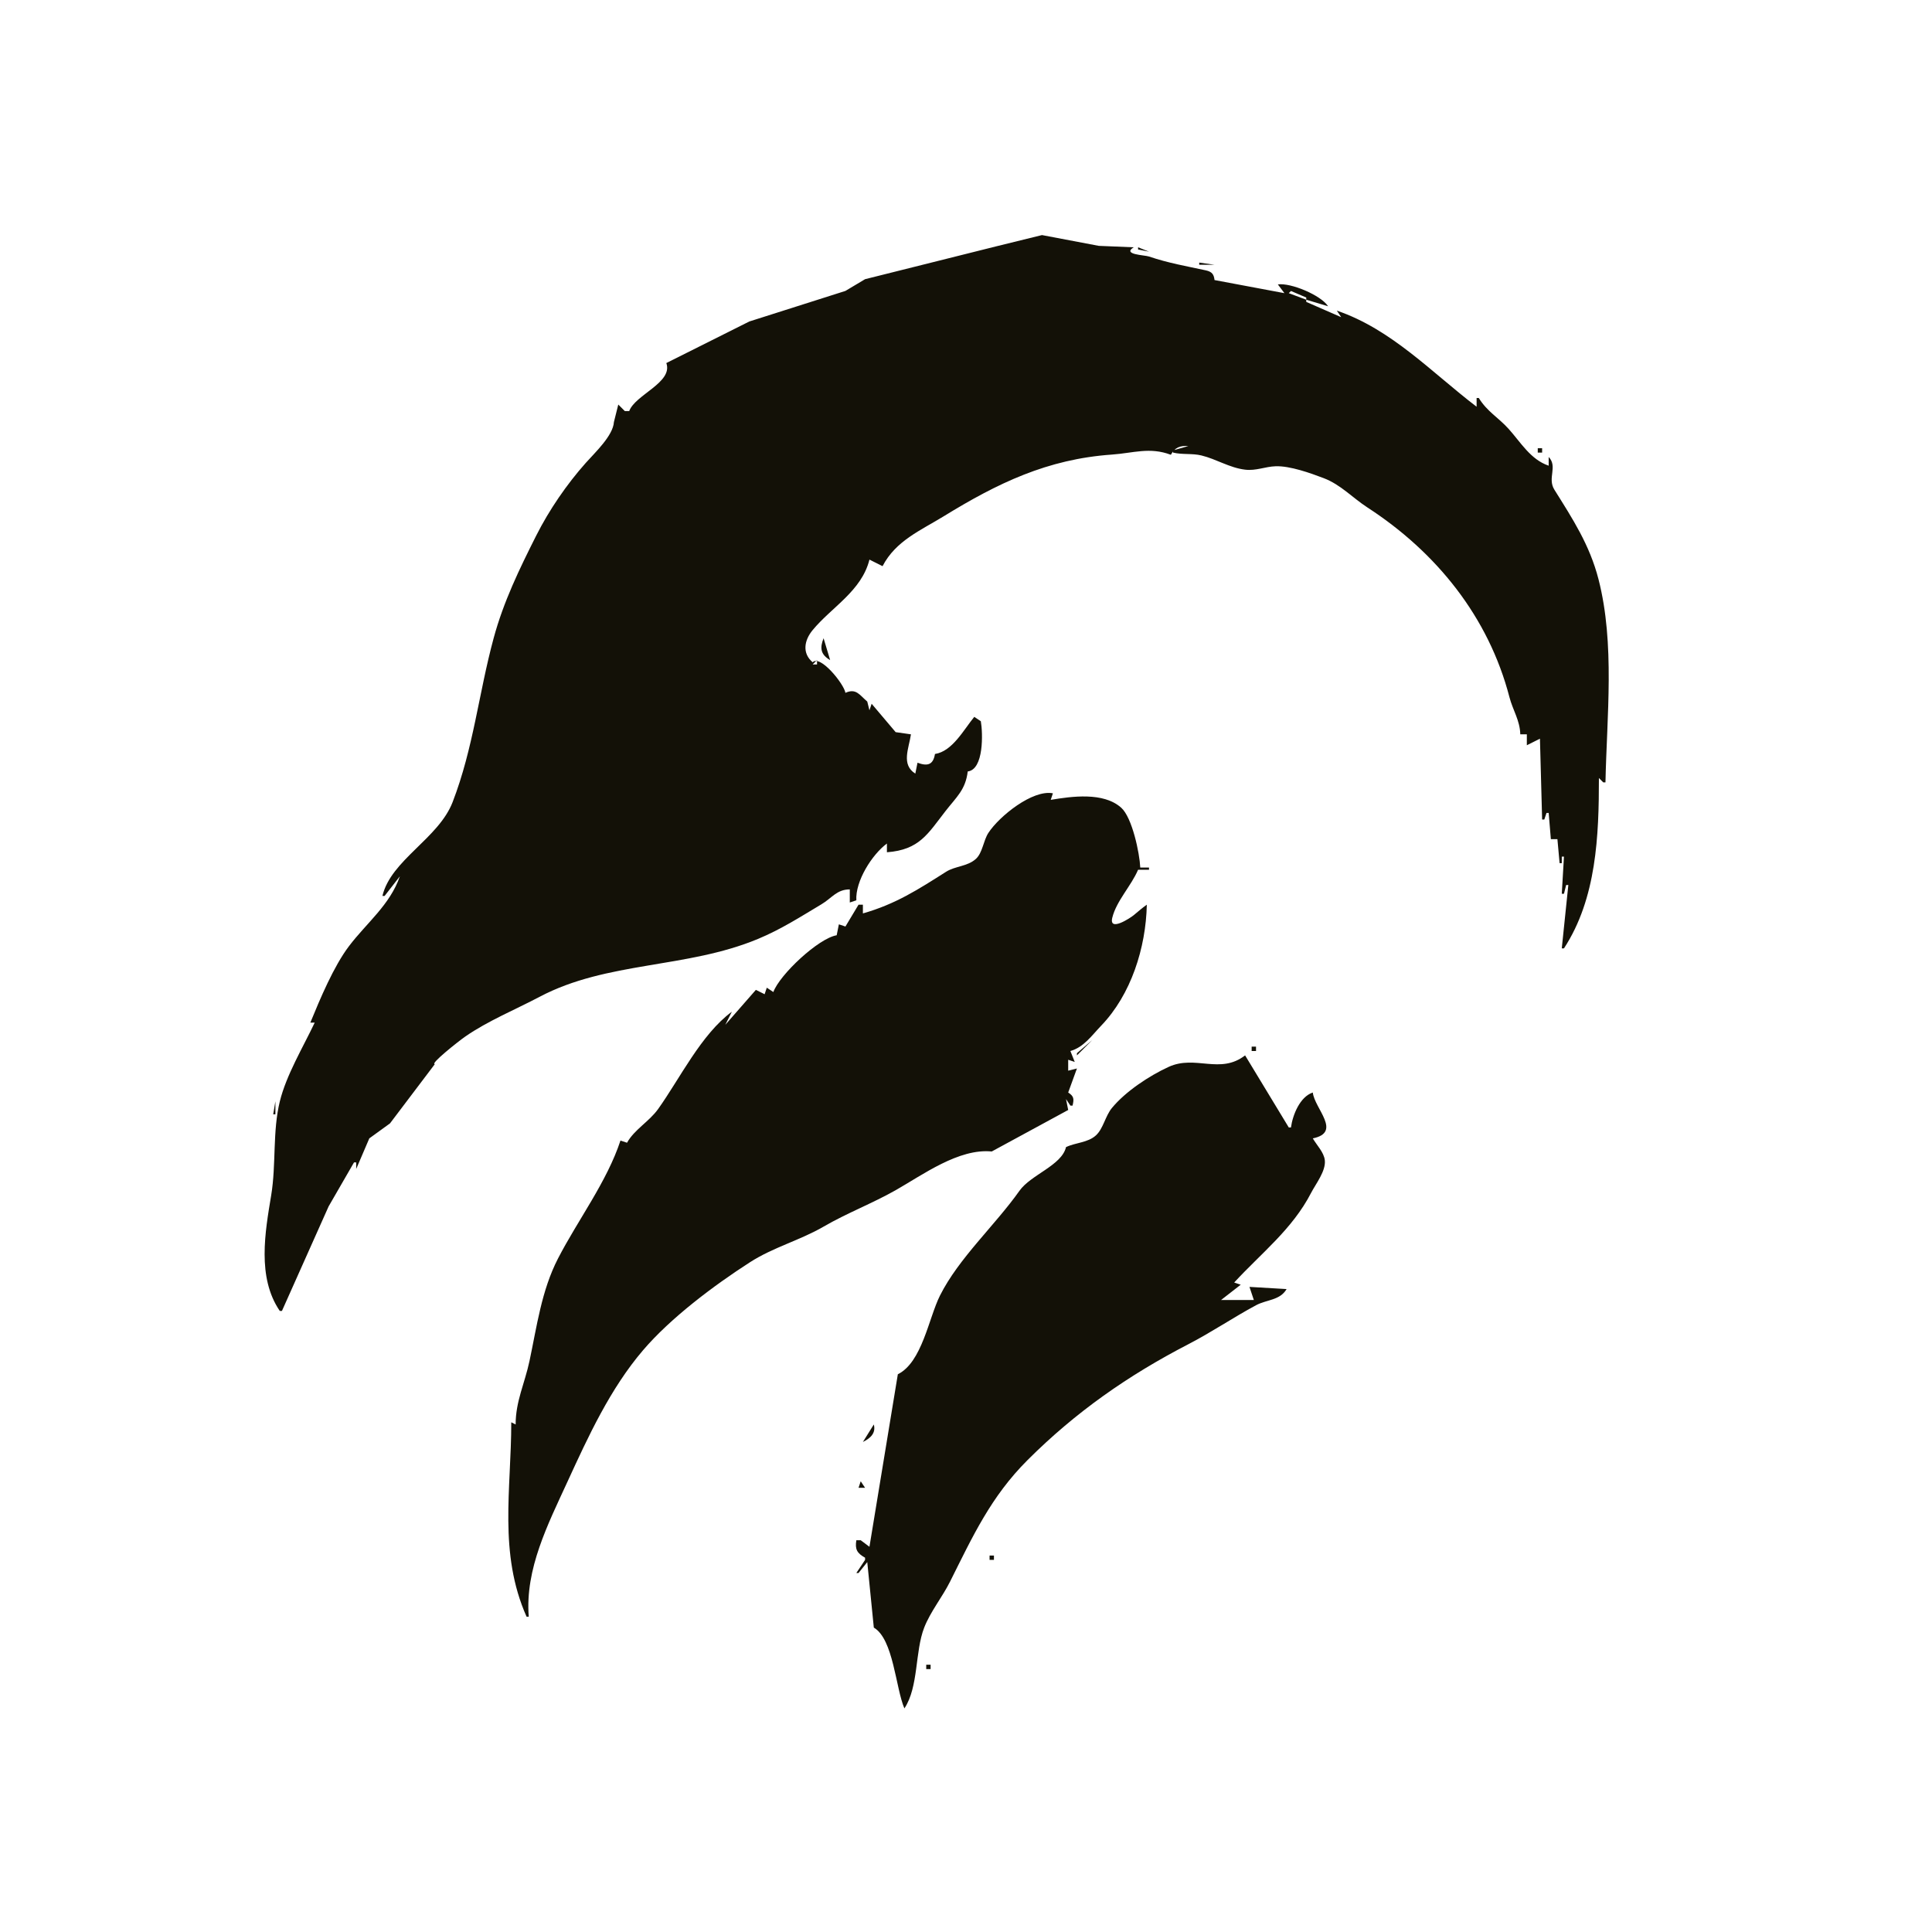
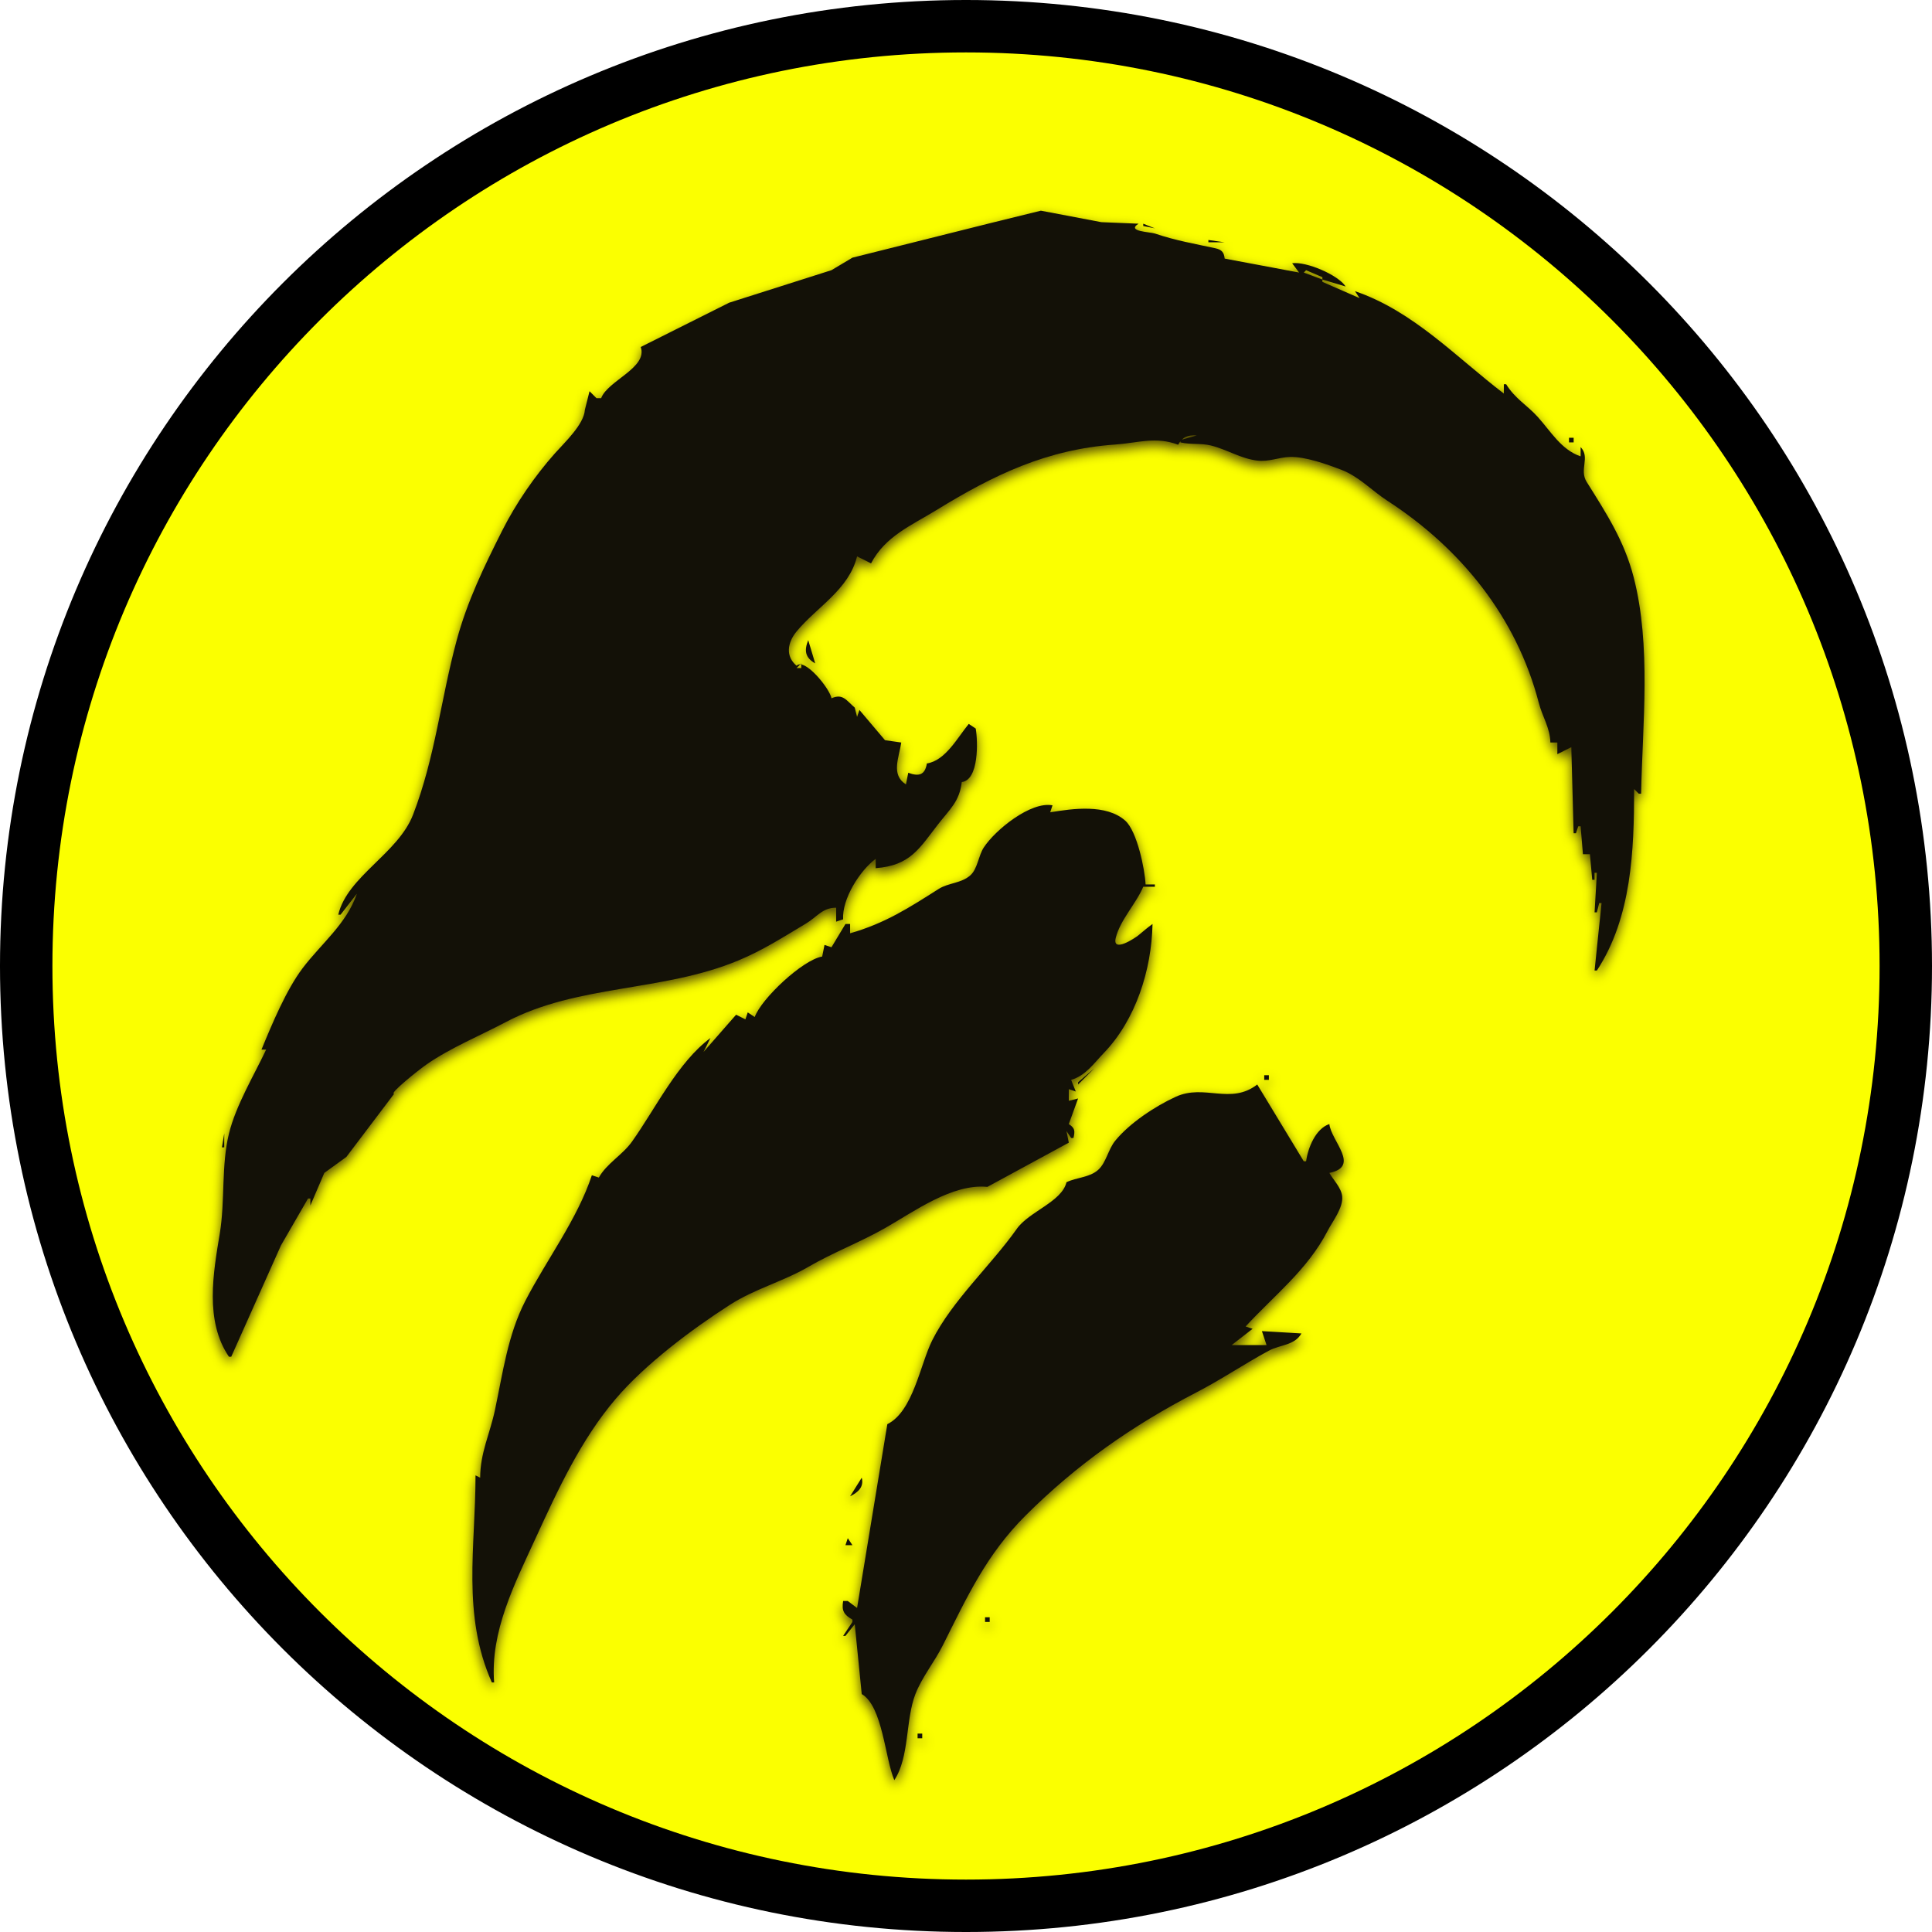
<svg xmlns="http://www.w3.org/2000/svg" version="1.1" id="svg5019" width="100%" height="100%" viewBox="0 0 884.609 884.609">
-   <defs id="defs5023" />
+   <defs id="defs5023">
+     <filter style="color-interpolation-filters:sRGB;" id="filter842">
+       <feFlood flood-opacity="0.804" flood-color="rgb(42,29,4)" result="flood" id="feFlood832" />
+       <feComposite in="flood" in2="SourceGraphic" operator="in" result="composite1" id="feComposite834" />
+       <feGaussianBlur in="composite1" stdDeviation="2.6" result="blur" id="feGaussianBlur836" />
+       <feOffset dx="0" dy="2.3" result="offset" id="feOffset838" />
+       <feComposite in="SourceGraphic" in2="offset" operator="over" result="composite2" id="feComposite840" />
+     </filter>
+   </defs>
  <g id="g5027" transform="translate(-60.06367,46.44064)">
-     <circle style="fill:#fbff00;fill-opacity:1;fill-rule:evenodd;stroke:#000000;stroke-width:24;stroke-miterlimit:4;stroke-dasharray:none;stroke-opacity:1" id="path5045" d="M 663.578,-3.103 A 430.306,430.306 0 0 1 901.339,557.065 430.306,430.306 0 0 1 341.175,794.837 430.306,430.306 0 0 1 103.392,234.678 430.306,430.306 0 0 1 663.546,-3.116" />
-     <path style="fill:#131107;stroke:none" d="m 365.16,119.789 c 3.158,8.929 -14.263,14.461 -17,22 h -2 l -3,-3 -2,8 c -0.374,6.268 -8.748,14.063 -12.884,18.714 -8.676,9.755 -16.777,21.545 -22.689,33.286 -7.718,15.328 -14.972,30.236 -19.507,47 -6.889,25.467 -9.204,50.181 -18.763,75 -6.451,16.749 -28.236,26.508 -32.157,43 h 1 l 7,-9 c -4.549,13.122 -15.217,21.307 -23.316,32 -7.001,9.245 -13.215,24.106 -17.684,35 h 2 c -5.35,11.305 -12.954,23.877 -15.957,36 -3.404,13.743 -1.639,28.943 -3.963,43 -2.795,16.911 -6.554,37.615 3.92,53 h 1 l 21.379,-47.871 11.621,-20.129 h 1 v 3 l 6,-14 9.47,-6.861 20.53,-27.139 c -2.357,0 10.644,-10.336 14,-12.667 10.187,-7.074 22.945,-12.332 34,-18.166 30.955,-16.338 67.255,-12.857 100,-26.5 10.525,-4.386 19.199,-9.98 29,-15.834 4.839,-2.889 7.038,-6.833 13,-6.833 v 6 l 3,-1 c -0.524,-8.756 7.161,-20.951 14,-26 v 4 c 14.928,-1.122 18.728,-8.464 26.865,-18.91 5.001,-6.422 9.142,-9.72 10.135,-18.09 7.428,-0.918 6.944,-17.566 6,-23 l -3,-2 c -4.843,5.886 -9.993,15.778 -18,17 -0.824,5.044 -3.466,5.679 -8,4 l -1,5 c -6.561,-4.183 -2.978,-11.449 -2,-18 l -7,-1 -11,-13 -1,3 -1,-4 c -3.542,-3.032 -5.115,-6.223 -10,-4 -0.634,-4.073 -11.565,-17.598 -15,-14 -4.834,-4.04 -3.962,-9.927 -0.031,-14.698 8.725,-10.585 22.425,-17.884 26.031,-32.302 l 6,3 c 6.042,-11.647 17.493,-16.385 28,-22.839 24.692,-15.166 47.444,-26.177 77,-28.25 9.825,-0.69 17.311,-3.563 27,0.089 1.948,-3.41 4.126,-4.222 8,-4 l -7,2 v 1 c 4.323,1.027 8.741,0.277 13,1.31 6.845,1.66 12.824,5.647 20,6.506 5.042,0.603 9.165,-1.404 14,-1.561 6.579,-0.214 15.871,3.113 22,5.452 7.791,2.973 13.178,8.987 20,13.414 31.579,20.494 55.479,50.105 65.039,86.879 1.562,6.007 4.811,10.619 4.961,17 h 3 v 5 l 6,-3 1,37 h 1 l 1,-3 h 1 l 1,12 h 3 l 1,11 h 1 v -3 h 1 l -1,17 h 1 l 1,-4 h 1 l -3,29 h 1 c 14.946,-22.877 16,-51.675 16,-78 l 2,2 h 1 c 0.625,-30.266 4.399,-63.503 -3.184,-93 -4.047,-15.741 -11.835,-27.638 -20.198,-41 -3.353,-5.357 1.653,-10.529 -2.618,-15 v 4 c -8.316,-2.827 -12.779,-10.689 -18.375,-16.895 -4.72,-5.235 -9.766,-7.834 -13.625,-14.105 h -1 v 4 c -20.494,-15.615 -38.865,-35.441 -64,-44 l 2,3 -16,-7 v -1 l 10,3 c -3.218,-5.026 -17.067,-10.864 -23,-10 l 3,4 -32,-6 c -0.277,-2.577 -1.132,-3.822 -4.005,-4.444 -8.965,-1.944 -17.056,-3.309 -25.995,-6.334 -2.094,-0.709 -12.405,-0.865 -7,-4.222 l -16,-0.66 -26,-4.934 -21,5.17 -60,15.024 -9,5.374 -44,13.993 -38,19.034 m 216,-53 v 1 l 5,1 -5,-2 m 28,7 v 1 h 7 l -7,-1 m 22,4 4,2 -4,-2 m 9,3 1,1 -1,-1 m 11,6 7,3 v 1 l -8,-3 1,-1 m 24,12 -1,1 1,-1 m -325,34 -4,6 4,-6 m 390,1 2,3 -2,-3 m 24,25 v 2 h 2 v -2 h -2 m 6,14 1,1 -1,-1 m -331.667,69.667 0.334,0.666 -0.334,-0.666 m -1.333,3.333 c -1.801,4.47 -1.356,7.52 3,10 l -3,-10 m -3,10 v 2 h -2 l 2,-2 m 45.333,36.667 0.334,0.666 -0.334,-0.666 m 277.667,4.333 1,1 -1,-1 m -302,75 v -4 h -2 l -6,10 -3,-1 -1,5 c -8.341,1.357 -26.153,18.088 -29,26 l -3,-2 -1,3 -4,-2 -14,16 3,-6 c -14.062,10.38 -23.743,30.536 -33.769,44.575 -4.105,5.747 -10.884,9.382 -14.231,15.425 l -3,-1 c -6.197,18.846 -19.523,36.404 -28.598,54 -7.576,14.688 -9.686,31.127 -13.071,47 -2.18,10.223 -6.331,18.367 -6.331,29 l -2,-1 c 0,30.706 -5.928,59.835 7,89 h 1 c -1.725,-21.863 8.781,-42.304 17.826,-62 9.481,-20.645 19.472,-42.387 34.5,-59.985 12.699,-14.872 32.535,-29.729 48.959,-40.294 10.652,-6.852 22.895,-10.032 33.715,-16.314 10.698,-6.212 22.366,-10.643 33,-16.679 12.476,-7.08 28.893,-19.214 44,-17.728 l 35,-19 -1,-5 2,3 h 1 c 0.71,-3.058 0.669,-4.268 -2,-6 l 4,-11 -4,1 v -5 l 3,1 -2,-5 c 6.146,-1.725 9.797,-7.127 14.08,-11.576 13.679,-14.207 20.499,-35.649 20.92,-55.424 -2.131,1.495 -4.001,3.146 -6.005,4.809 -1.483,1.232 -11.444,7.837 -9.807,1.152 1.881,-7.68 8.726,-14.659 11.812,-21.961 h 5 v -1 h -4 c -0.303,-6.612 -3.691,-22.903 -8.725,-27.4 -8.137,-7.269 -22.638,-5.205 -32.275,-3.6 l 1,-3 c -9.333,-1.788 -24.543,10.496 -29.521,18.09 -2.327,3.549 -2.674,9.174 -5.758,11.956 -3.892,3.51 -9.439,3.223 -13.631,5.882 -12.775,8.103 -23.034,14.776 -38.09,19.072 m 308.333,-35.333 0.334,0.666 -0.334,-0.666 m -317.333,34.333 -2,4 2,-4 m 333.667,21.333 0.666,0.334 -0.666,-0.334 m -427,7 0.666,0.334 -0.666,-0.334 m 207.333,30.667 -7,6 v 1 l 7,-7 m 73,3 v 2 h 2 v -2 h -2 m -3,4 c -11.483,8.881 -22.715,-0.359 -35,5.264 -8.875,4.062 -19.789,11.277 -25.995,18.84 -3.034,3.696 -3.929,9.425 -7.298,12.516 -3.697,3.393 -9.337,3.265 -13.707,5.38 -1.963,8.398 -16.107,12.623 -21.316,20 -11.133,15.765 -27.782,30.794 -36.406,48 -5.14,10.255 -8.189,30.533 -19.278,36 l -13,79 -4,-3 h -2 c -0.688,4.186 0.327,5.934 4,8 v 1 l -4,6 h 1 l 4,-5 3,30 c 9.006,5.257 9.991,27.682 14,37 6.558,-9.839 4.777,-25.993 9.069,-37 2.863,-7.341 8.253,-13.892 11.812,-21 10.455,-20.881 18.692,-38.913 35.509,-55.702 21.999,-21.964 45.975,-38.74 73.61,-53.04 10.68,-5.525 20.522,-12.22 31,-17.854 4.915,-2.642 10.979,-2.179 14,-7.404 l -17,-1 2,6 h -15 l 9,-7 -3,-1 c 12.398,-13.46 26.605,-24.377 35.194,-41 2.169,-4.197 6.86,-10.058 6.307,-15 -0.407,-3.632 -3.727,-6.913 -5.501,-10 13.515,-2.761 0.776,-13.663 0,-21 -5.909,1.952 -9.222,10.293 -10,16 h -1 l -20,-33 m -444,21 -1,6 h 1 v -6 m 309.333,77.667 0.334,0.666 -0.334,-0.666 m 150.667,5.333 1,1 -1,-1 m -186,65 -5,8 c 3.406,-1.68 6.047,-4.001 5,-8 m -6,26 -1,3 h 3 l -2,-3 m 59,34 v 2 h 2 v -2 h -2 m -29,50 v 2 h 2 v -2 z" id="path5043" />
+     <circle style="fill:#fbff00;fill-opacity:1;fill-rule:evenodd;stroke:#000000;stroke-width:24;stroke-miterlimit:4;stroke-dasharray:none;stroke-opacity:1" id="path5045" cx="502.368" cy="395.864" r="430.306" />
+     <path style="fill:#131107;stroke:none;stroke-width:1.065;filter:url(#filter842)" d="m 353.429,112.444 c 3.364,9.512 -15.194,15.405 -18.109,23.435 h -2.131 l -3.196,-3.196 -2.131,8.522 c -0.398,6.677 -9.319,14.981 -13.725,19.935 -9.242,10.391 -17.872,22.951 -24.169,35.458 -8.222,16.328 -15.949,32.209 -20.78,50.067 -7.338,27.129 -9.805,53.455 -19.987,79.894 -6.872,17.842 -30.078,28.238 -34.255,45.806 h 1.065 l 7.457,-9.587 c -4.846,13.978 -16.21,22.697 -24.837,34.088 -7.458,9.848 -14.077,25.679 -18.838,37.284 h 2.131 c -5.699,12.043 -13.799,25.435 -16.998,38.349 -3.626,14.64 -1.746,30.831 -4.222,45.806 -2.977,18.014 -6.982,40.069 4.176,56.458 h 1.065 l 22.774,-50.994 12.379,-21.442 h 1.065 v 3.196 l 6.391,-14.913 10.088,-7.309 21.87,-28.91 c -2.511,0 11.338,-11.01 14.913,-13.493 10.852,-7.536 24.442,-13.137 36.218,-19.351 32.975,-17.404 71.643,-13.696 106.525,-28.229 11.212,-4.672 20.452,-10.631 30.892,-16.867 5.155,-3.078 7.497,-7.279 13.848,-7.279 v 6.391 l 3.196,-1.065 c -0.558,-9.327 7.628,-22.318 14.913,-27.696 v 4.261 c 15.902,-1.195 19.95,-9.016 28.618,-20.144 5.327,-6.841 9.738,-10.354 10.796,-19.27 7.913,-0.978 7.397,-18.712 6.391,-24.501 l -3.196,-2.131 c -5.159,6.27 -10.645,16.807 -19.174,18.109 -0.878,5.373 -3.692,6.05 -8.522,4.261 l -1.065,5.326 c -6.989,-4.456 -3.172,-12.196 -2.131,-19.174 l -7.457,-1.065 -11.718,-13.848 -1.065,3.196 -1.065,-4.261 c -3.773,-3.23 -5.449,-6.629 -10.652,-4.261 -0.675,-4.339 -12.32,-18.746 -15.979,-14.913 -5.149,-4.304 -4.221,-10.575 -0.033,-15.657 9.294,-11.276 23.888,-19.051 27.729,-34.41 l 6.391,3.196 c 6.436,-12.407 18.634,-17.454 29.827,-24.329 26.303,-16.156 50.54,-27.885 82.024,-30.093 10.466,-0.735 18.441,-3.795 28.762,0.095 2.075,-3.632 4.395,-4.497 8.522,-4.261 l -7.457,2.13 v 1.065 c 4.605,1.094 9.311,0.295 13.848,1.395 7.292,1.768 13.661,6.015 21.305,6.931 5.371,0.642 9.763,-1.496 14.913,-1.663 7.008,-0.228 16.907,3.316 23.435,5.808 8.299,3.167 14.038,9.573 21.305,14.289 33.639,21.831 59.099,53.374 69.283,92.548 1.664,6.399 5.125,11.312 5.285,18.109 h 3.196 v 5.326 l 6.391,-3.196 1.065,39.414 h 1.065 l 1.065,-3.196 h 1.065 l 1.065,12.783 h 3.196 l 1.065,11.718 h 1.065 v -3.196 h 1.065 l -1.065,18.109 h 1.065 l 1.065,-4.261 h 1.065 l -3.196,30.892 h 1.065 c 15.921,-24.37 17.044,-55.047 17.044,-83.089 l 2.13,2.13 h 1.065 c 0.666,-32.241 4.686,-67.646 -3.392,-99.068 -4.311,-16.768 -12.607,-29.441 -21.516,-43.675 -3.572,-5.707 1.761,-11.216 -2.789,-15.979 v 4.261 c -8.859,-3.011 -13.613,-11.386 -19.574,-17.997 -5.028,-5.577 -10.403,-8.345 -14.514,-15.025 h -1.065 v 4.261 C 726.805,117.115 707.235,95.995 680.46,86.878 l 2.131,3.196 -17.044,-7.457 v -1.065 l 10.652,3.196 C 672.771,79.394 658.018,73.175 651.698,74.095 l 3.196,4.261 -34.088,-6.391 c -0.295,-2.745 -1.206,-4.071 -4.266,-4.734 -9.55,-2.071 -18.169,-3.525 -27.691,-6.747 -2.231,-0.755 -13.214,-0.921 -7.457,-4.498 l -17.044,-0.704 -27.696,-5.256 -22.37,5.507 -63.915,16.004 -9.587,5.725 -46.871,14.906 L 353.429,112.444 M 583.523,55.986 v 1.065 l 5.326,1.065 -5.326,-2.13 m 29.827,7.457 v 1.065 h 7.457 l -7.457,-1.065 m 23.435,4.261 4.261,2.13 -4.261,-2.13 m 9.587,3.196 1.065,1.065 -1.065,-1.065 m 11.718,6.391 7.457,3.196 v 1.065 l -8.522,-3.196 1.065,-1.065 m 25.566,12.783 -1.065,1.065 1.065,-1.065 m -346.206,36.218 -4.261,6.391 4.261,-6.391 m 415.447,1.065 2.13,3.196 -2.13,-3.196 m 25.566,26.631 v 2.131 h 2.131 v -2.131 h -2.131 m 6.391,14.913 1.065,1.065 -1.065,-1.065 m -353.308,74.213 0.356,0.709 -0.356,-0.709 m -1.42,3.55 c -1.919,4.762 -1.444,8.011 3.196,10.652 l -3.196,-10.652 m -3.196,10.652 v 2.131 h -2.131 l 2.131,-2.131 m 48.291,39.059 0.356,0.709 -0.356,-0.709 m 295.784,4.616 1.065,1.065 -1.065,-1.065 m -321.705,79.894 v -4.261 h -2.13 l -6.391,10.652 -3.196,-1.065 -1.065,5.326 c -8.885,1.446 -27.859,19.268 -30.892,27.696 l -3.196,-2.13 -1.065,3.196 -4.261,-2.13 -14.913,17.044 3.196,-6.391 c -14.98,11.057 -25.292,32.528 -35.972,47.483 -4.373,6.122 -11.594,9.994 -15.16,16.431 l -3.196,-1.065 c -6.601,20.076 -20.797,38.779 -30.464,57.523 -8.07,15.646 -10.318,33.158 -13.924,50.067 -2.322,10.89 -6.744,19.565 -6.744,30.892 l -2.13,-1.065 c 0,32.709 -6.315,63.739 7.457,94.807 h 1.065 c -1.838,-23.29 9.354,-45.064 18.989,-66.045 10.1,-21.992 20.742,-45.153 36.751,-63.899 13.528,-15.842 34.658,-31.669 52.153,-42.923 11.347,-7.299 24.389,-10.687 35.915,-17.378 11.396,-6.617 23.825,-11.337 35.153,-17.767 13.29,-7.542 30.778,-20.468 46.871,-18.885 l 37.284,-20.24 -1.065,-5.326 2.13,3.196 h 1.065 c 0.756,-3.258 0.713,-4.546 -2.13,-6.391 l 4.261,-11.718 -4.261,1.065 v -5.326 l 3.196,1.065 -2.131,-5.326 c 6.547,-1.838 10.436,-7.592 14.999,-12.331 14.572,-15.134 21.837,-37.975 22.285,-59.04 -2.27,1.593 -4.262,3.351 -6.397,5.123 -1.58,1.312 -12.191,8.348 -10.447,1.227 2.004,-8.181 9.295,-15.615 12.583,-23.394 h 5.326 v -1.065 h -4.261 c -0.323,-7.043 -3.932,-24.397 -9.294,-29.188 -8.668,-7.743 -24.115,-5.545 -34.381,-3.835 l 1.065,-3.196 c -9.942,-1.905 -26.144,11.181 -31.447,19.27 -2.479,3.781 -2.848,9.773 -6.134,12.736 -4.146,3.739 -10.055,3.433 -14.52,6.266 -13.609,8.632 -24.537,15.74 -40.575,20.316 m 328.451,-37.638 0.356,0.709 -0.356,-0.709 m -338.038,36.573 -2.13,4.261 2.13,-4.261 m 355.438,22.725 0.709,0.356 -0.709,-0.356 m -454.861,7.457 0.709,0.356 -0.709,-0.356 m 220.861,32.668 -7.457,6.391 v 1.065 l 7.457,-7.457 m 77.763,3.196 v 2.13 h 2.131 v -2.13 h -2.131 m -3.196,4.261 c -12.232,9.46 -24.197,-0.382 -37.284,5.607 -9.454,4.327 -21.08,12.013 -27.691,20.069 -3.232,3.937 -4.185,10.04 -7.774,13.333 -3.938,3.614 -9.946,3.478 -14.601,5.731 -2.091,8.946 -17.158,13.447 -22.707,21.305 -11.859,16.794 -29.595,32.803 -38.781,51.132 -5.475,10.924 -8.723,32.525 -20.536,38.349 l -13.848,84.155 -4.261,-3.196 h -2.13 c -0.733,4.459 0.348,6.321 4.261,8.522 v 1.065 l -4.261,6.391 h 1.065 l 4.261,-5.326 3.196,31.957 c 9.594,5.6 10.643,29.488 14.913,39.414 6.986,-10.481 5.089,-27.689 9.661,-39.414 3.05,-7.82 8.791,-14.798 12.583,-22.37 11.137,-22.243 19.912,-41.452 37.826,-59.336 23.434,-23.397 48.975,-41.268 78.413,-56.501 11.377,-5.886 21.861,-13.017 33.023,-19.019 5.236,-2.814 11.695,-2.321 14.913,-7.887 l -18.109,-1.065 2.13,6.391 h -15.979 l 9.587,-7.457 -3.196,-1.065 c 13.207,-14.338 28.341,-25.968 37.49,-43.675 2.311,-4.471 7.308,-10.714 6.719,-15.979 -0.434,-3.869 -3.97,-7.364 -5.86,-10.652 14.397,-2.941 0.827,-14.554 0,-22.37 -6.295,2.079 -9.824,10.965 -10.652,17.044 h -1.065 l -21.305,-35.153 m -472.97,22.37 -1.065,6.391 h 1.065 v -6.391 m 329.516,82.735 0.356,0.709 -0.356,-0.709 m 160.498,5.681 1.065,1.065 -1.065,-1.065 m -198.136,69.241 -5.326,8.522 c 3.628,-1.79 6.442,-4.262 5.326,-8.522 m -6.391,27.696 -1.065,3.196 h 3.196 l -2.131,-3.196 m 62.85,36.218 v 2.131 h 2.13 v -2.131 h -2.13 m -30.892,53.262 v 2.13 h 2.131 v -2.13 z" id="path5043" />
  </g>
</svg>
